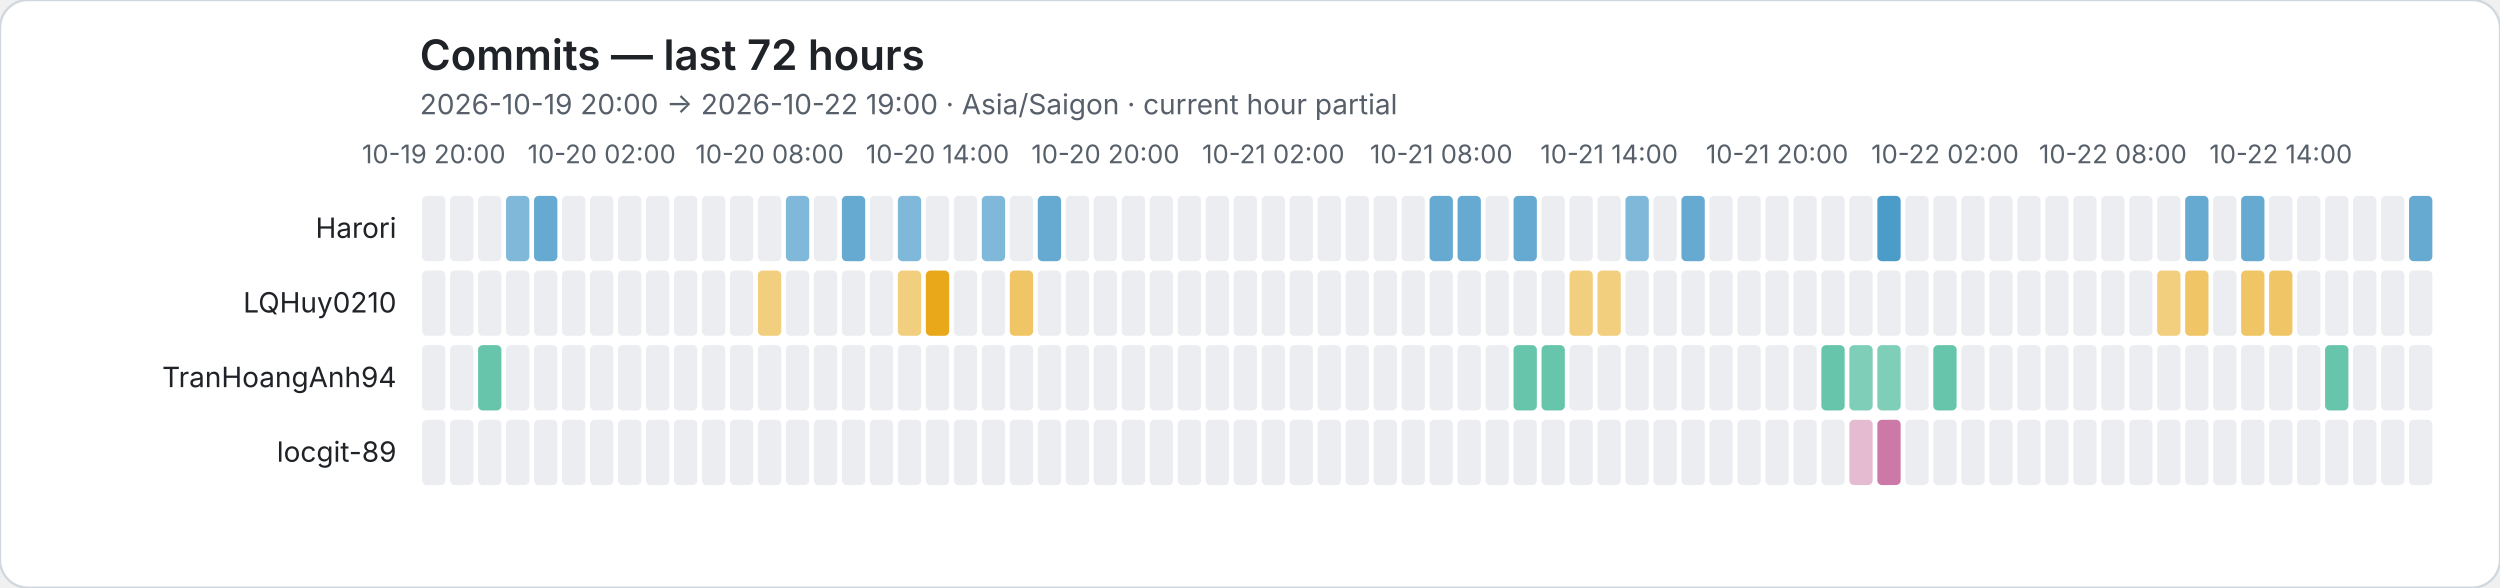
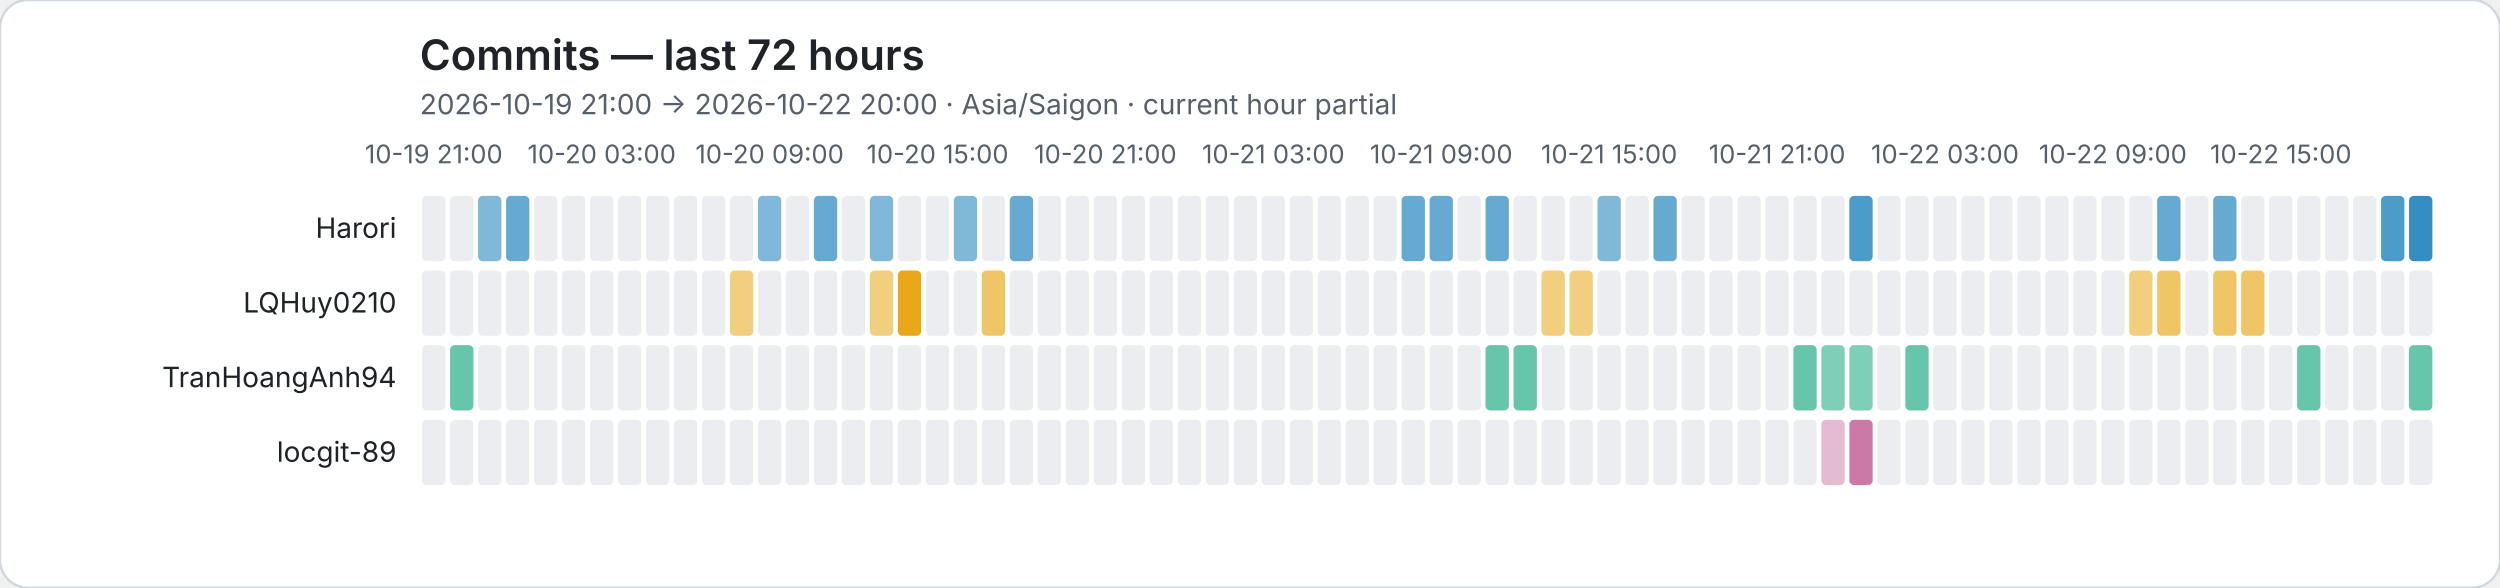
<svg xmlns="http://www.w3.org/2000/svg" role="img" viewBox="0 0 1072 252">
  <rect width="1072" height="252" rx="12" fill="#ffffff" stroke="#d0d7de" />
  <style>text{font-family:system-ui,-apple-system,BlinkMacSystemFont,"Segoe UI",sans-serif}.axis{fill:#57606a;font-size:11px}.heading{fill:#1f2328;font-size:18px;font-weight:600}.subheading{fill:#57606a;font-size:12px}.name{fill:#1f2328;font-size:12px}</style>
  <text class="heading" x="180" y="30">Commits — last 72 hours</text>
-   <text class="subheading" x="180" y="49">2026-10-19 20:00 → 2026-10-22 19:00 · Asia/Saigon · current hour partial</text>
-   <text class="axis" x="186" y="70" text-anchor="middle">10-19 20:00</text>
-   <text class="axis" x="258" y="70" text-anchor="middle">10-20 02:00</text>
-   <text class="axis" x="330" y="70" text-anchor="middle">10-20 08:00</text>
-   <text class="axis" x="402" y="70" text-anchor="middle">10-20 14:00</text>
-   <text class="axis" x="474" y="70" text-anchor="middle">10-20 20:00</text>
-   <text class="axis" x="546" y="70" text-anchor="middle">10-21 02:00</text>
-   <text class="axis" x="618" y="70" text-anchor="middle">10-21 08:00</text>
-   <text class="axis" x="690" y="70" text-anchor="middle">10-21 14:00</text>
-   <text class="axis" x="762" y="70" text-anchor="middle">10-21 20:00</text>
-   <text class="axis" x="834" y="70" text-anchor="middle">10-22 02:00</text>
-   <text class="axis" x="906" y="70" text-anchor="middle">10-22 08:00</text>
-   <text class="axis" x="978" y="70" text-anchor="middle">10-22 14:00</text>
+   <text class="subheading" x="180" y="49">2026-10-19 21:00 → 2026-10-22 20:00 · Asia/Saigon · current hour partial</text>
+   <text class="axis" x="186" y="70" text-anchor="middle">10-19 21:00</text>
+   <text class="axis" x="258" y="70" text-anchor="middle">10-20 03:00</text>
+   <text class="axis" x="330" y="70" text-anchor="middle">10-20 09:00</text>
+   <text class="axis" x="402" y="70" text-anchor="middle">10-20 15:00</text>
+   <text class="axis" x="474" y="70" text-anchor="middle">10-20 21:00</text>
+   <text class="axis" x="546" y="70" text-anchor="middle">10-21 03:00</text>
+   <text class="axis" x="618" y="70" text-anchor="middle">10-21 09:00</text>
+   <text class="axis" x="690" y="70" text-anchor="middle">10-21 15:00</text>
+   <text class="axis" x="762" y="70" text-anchor="middle">10-21 21:00</text>
+   <text class="axis" x="834" y="70" text-anchor="middle">10-22 03:00</text>
+   <text class="axis" x="906" y="70" text-anchor="middle">10-22 09:00</text>
+   <text class="axis" x="978" y="70" text-anchor="middle">10-22 15:00</text>
  <text class="name" x="170" y="102" text-anchor="end">Harori</text>
  <rect data-hour="0" x="181" y="84" width="10" height="28" rx="2" fill="#ebedf0" />
  <rect data-hour="1" x="193" y="84" width="10" height="28" rx="2" fill="#ebedf0" />
-   <rect data-hour="2" x="205" y="84" width="10" height="28" rx="2" fill="#ebedf0" />
-   <rect data-hour="3" x="217" y="84" width="10" height="28" rx="2" fill="rgba(0, 114, 178, 0.50)" />
-   <rect data-hour="4" x="229" y="84" width="10" height="28" rx="2" fill="rgba(0, 114, 178, 0.60)" />
+   <rect data-hour="2" x="205" y="84" width="10" height="28" rx="2" fill="rgba(0, 114, 178, 0.50)" />
+   <rect data-hour="3" x="217" y="84" width="10" height="28" rx="2" fill="rgba(0, 114, 178, 0.60)" />
+   <rect data-hour="4" x="229" y="84" width="10" height="28" rx="2" fill="#ebedf0" />
  <rect data-hour="5" x="241" y="84" width="10" height="28" rx="2" fill="#ebedf0" />
  <rect data-hour="6" x="253" y="84" width="10" height="28" rx="2" fill="#ebedf0" />
  <rect data-hour="7" x="265" y="84" width="10" height="28" rx="2" fill="#ebedf0" />
  <rect data-hour="8" x="277" y="84" width="10" height="28" rx="2" fill="#ebedf0" />
  <rect data-hour="9" x="289" y="84" width="10" height="28" rx="2" fill="#ebedf0" />
  <rect data-hour="10" x="301" y="84" width="10" height="28" rx="2" fill="#ebedf0" />
  <rect data-hour="11" x="313" y="84" width="10" height="28" rx="2" fill="#ebedf0" />
-   <rect data-hour="12" x="325" y="84" width="10" height="28" rx="2" fill="#ebedf0" />
-   <rect data-hour="13" x="337" y="84" width="10" height="28" rx="2" fill="rgba(0, 114, 178, 0.50)" />
-   <rect data-hour="14" x="349" y="84" width="10" height="28" rx="2" fill="#ebedf0" />
-   <rect data-hour="15" x="361" y="84" width="10" height="28" rx="2" fill="rgba(0, 114, 178, 0.60)" />
-   <rect data-hour="16" x="373" y="84" width="10" height="28" rx="2" fill="#ebedf0" />
-   <rect data-hour="17" x="385" y="84" width="10" height="28" rx="2" fill="rgba(0, 114, 178, 0.50)" />
+   <rect data-hour="12" x="325" y="84" width="10" height="28" rx="2" fill="rgba(0, 114, 178, 0.50)" />
+   <rect data-hour="13" x="337" y="84" width="10" height="28" rx="2" fill="#ebedf0" />
+   <rect data-hour="14" x="349" y="84" width="10" height="28" rx="2" fill="rgba(0, 114, 178, 0.60)" />
+   <rect data-hour="15" x="361" y="84" width="10" height="28" rx="2" fill="#ebedf0" />
+   <rect data-hour="16" x="373" y="84" width="10" height="28" rx="2" fill="rgba(0, 114, 178, 0.50)" />
+   <rect data-hour="17" x="385" y="84" width="10" height="28" rx="2" fill="#ebedf0" />
  <rect data-hour="18" x="397" y="84" width="10" height="28" rx="2" fill="#ebedf0" />
-   <rect data-hour="19" x="409" y="84" width="10" height="28" rx="2" fill="#ebedf0" />
-   <rect data-hour="20" x="421" y="84" width="10" height="28" rx="2" fill="rgba(0, 114, 178, 0.50)" />
-   <rect data-hour="21" x="433" y="84" width="10" height="28" rx="2" fill="#ebedf0" />
-   <rect data-hour="22" x="445" y="84" width="10" height="28" rx="2" fill="rgba(0, 114, 178, 0.60)" />
+   <rect data-hour="19" x="409" y="84" width="10" height="28" rx="2" fill="rgba(0, 114, 178, 0.50)" />
+   <rect data-hour="20" x="421" y="84" width="10" height="28" rx="2" fill="#ebedf0" />
+   <rect data-hour="21" x="433" y="84" width="10" height="28" rx="2" fill="rgba(0, 114, 178, 0.60)" />
+   <rect data-hour="22" x="445" y="84" width="10" height="28" rx="2" fill="#ebedf0" />
  <rect data-hour="23" x="457" y="84" width="10" height="28" rx="2" fill="#ebedf0" />
  <rect data-hour="24" x="469" y="84" width="10" height="28" rx="2" fill="#ebedf0" />
  <rect data-hour="25" x="481" y="84" width="10" height="28" rx="2" fill="#ebedf0" />
  <rect data-hour="26" x="493" y="84" width="10" height="28" rx="2" fill="#ebedf0" />
  <rect data-hour="27" x="505" y="84" width="10" height="28" rx="2" fill="#ebedf0" />
  <rect data-hour="28" x="517" y="84" width="10" height="28" rx="2" fill="#ebedf0" />
  <rect data-hour="29" x="529" y="84" width="10" height="28" rx="2" fill="#ebedf0" />
  <rect data-hour="30" x="541" y="84" width="10" height="28" rx="2" fill="#ebedf0" />
  <rect data-hour="31" x="553" y="84" width="10" height="28" rx="2" fill="#ebedf0" />
  <rect data-hour="32" x="565" y="84" width="10" height="28" rx="2" fill="#ebedf0" />
  <rect data-hour="33" x="577" y="84" width="10" height="28" rx="2" fill="#ebedf0" />
  <rect data-hour="34" x="589" y="84" width="10" height="28" rx="2" fill="#ebedf0" />
-   <rect data-hour="35" x="601" y="84" width="10" height="28" rx="2" fill="#ebedf0" />
+   <rect data-hour="35" x="601" y="84" width="10" height="28" rx="2" fill="rgba(0, 114, 178, 0.60)" />
  <rect data-hour="36" x="613" y="84" width="10" height="28" rx="2" fill="rgba(0, 114, 178, 0.60)" />
-   <rect data-hour="37" x="625" y="84" width="10" height="28" rx="2" fill="rgba(0, 114, 178, 0.60)" />
-   <rect data-hour="38" x="637" y="84" width="10" height="28" rx="2" fill="#ebedf0" />
-   <rect data-hour="39" x="649" y="84" width="10" height="28" rx="2" fill="rgba(0, 114, 178, 0.60)" />
+   <rect data-hour="37" x="625" y="84" width="10" height="28" rx="2" fill="#ebedf0" />
+   <rect data-hour="38" x="637" y="84" width="10" height="28" rx="2" fill="rgba(0, 114, 178, 0.60)" />
+   <rect data-hour="39" x="649" y="84" width="10" height="28" rx="2" fill="#ebedf0" />
  <rect data-hour="40" x="661" y="84" width="10" height="28" rx="2" fill="#ebedf0" />
  <rect data-hour="41" x="673" y="84" width="10" height="28" rx="2" fill="#ebedf0" />
-   <rect data-hour="42" x="685" y="84" width="10" height="28" rx="2" fill="#ebedf0" />
-   <rect data-hour="43" x="697" y="84" width="10" height="28" rx="2" fill="rgba(0, 114, 178, 0.50)" />
-   <rect data-hour="44" x="709" y="84" width="10" height="28" rx="2" fill="#ebedf0" />
-   <rect data-hour="45" x="721" y="84" width="10" height="28" rx="2" fill="rgba(0, 114, 178, 0.60)" />
+   <rect data-hour="42" x="685" y="84" width="10" height="28" rx="2" fill="rgba(0, 114, 178, 0.50)" />
+   <rect data-hour="43" x="697" y="84" width="10" height="28" rx="2" fill="#ebedf0" />
+   <rect data-hour="44" x="709" y="84" width="10" height="28" rx="2" fill="rgba(0, 114, 178, 0.60)" />
+   <rect data-hour="45" x="721" y="84" width="10" height="28" rx="2" fill="#ebedf0" />
  <rect data-hour="46" x="733" y="84" width="10" height="28" rx="2" fill="#ebedf0" />
  <rect data-hour="47" x="745" y="84" width="10" height="28" rx="2" fill="#ebedf0" />
  <rect data-hour="48" x="757" y="84" width="10" height="28" rx="2" fill="#ebedf0" />
  <rect data-hour="49" x="769" y="84" width="10" height="28" rx="2" fill="#ebedf0" />
  <rect data-hour="50" x="781" y="84" width="10" height="28" rx="2" fill="#ebedf0" />
-   <rect data-hour="51" x="793" y="84" width="10" height="28" rx="2" fill="#ebedf0" />
-   <rect data-hour="52" x="805" y="84" width="10" height="28" rx="2" fill="rgba(0, 114, 178, 0.70)" />
+   <rect data-hour="51" x="793" y="84" width="10" height="28" rx="2" fill="rgba(0, 114, 178, 0.70)" />
+   <rect data-hour="52" x="805" y="84" width="10" height="28" rx="2" fill="#ebedf0" />
  <rect data-hour="53" x="817" y="84" width="10" height="28" rx="2" fill="#ebedf0" />
  <rect data-hour="54" x="829" y="84" width="10" height="28" rx="2" fill="#ebedf0" />
  <rect data-hour="55" x="841" y="84" width="10" height="28" rx="2" fill="#ebedf0" />
  <rect data-hour="56" x="853" y="84" width="10" height="28" rx="2" fill="#ebedf0" />
  <rect data-hour="57" x="865" y="84" width="10" height="28" rx="2" fill="#ebedf0" />
  <rect data-hour="58" x="877" y="84" width="10" height="28" rx="2" fill="#ebedf0" />
  <rect data-hour="59" x="889" y="84" width="10" height="28" rx="2" fill="#ebedf0" />
  <rect data-hour="60" x="901" y="84" width="10" height="28" rx="2" fill="#ebedf0" />
  <rect data-hour="61" x="913" y="84" width="10" height="28" rx="2" fill="#ebedf0" />
-   <rect data-hour="62" x="925" y="84" width="10" height="28" rx="2" fill="#ebedf0" />
-   <rect data-hour="63" x="937" y="84" width="10" height="28" rx="2" fill="rgba(0, 114, 178, 0.60)" />
-   <rect data-hour="64" x="949" y="84" width="10" height="28" rx="2" fill="#ebedf0" />
-   <rect data-hour="65" x="961" y="84" width="10" height="28" rx="2" fill="rgba(0, 114, 178, 0.60)" />
+   <rect data-hour="62" x="925" y="84" width="10" height="28" rx="2" fill="rgba(0, 114, 178, 0.60)" />
+   <rect data-hour="63" x="937" y="84" width="10" height="28" rx="2" fill="#ebedf0" />
+   <rect data-hour="64" x="949" y="84" width="10" height="28" rx="2" fill="rgba(0, 114, 178, 0.60)" />
+   <rect data-hour="65" x="961" y="84" width="10" height="28" rx="2" fill="#ebedf0" />
  <rect data-hour="66" x="973" y="84" width="10" height="28" rx="2" fill="#ebedf0" />
  <rect data-hour="67" x="985" y="84" width="10" height="28" rx="2" fill="#ebedf0" />
  <rect data-hour="68" x="997" y="84" width="10" height="28" rx="2" fill="#ebedf0" />
  <rect data-hour="69" x="1009" y="84" width="10" height="28" rx="2" fill="#ebedf0" />
-   <rect data-hour="70" x="1021" y="84" width="10" height="28" rx="2" fill="#ebedf0" />
-   <rect data-hour="71" x="1033" y="84" width="10" height="28" rx="2" fill="rgba(0, 114, 178, 0.60)" />
+   <rect data-hour="70" x="1021" y="84" width="10" height="28" rx="2" fill="rgba(0, 114, 178, 0.70)" />
+   <rect data-hour="71" x="1033" y="84" width="10" height="28" rx="2" fill="rgba(0, 114, 178, 0.80)" />
  <text class="name" x="170" y="134" text-anchor="end">LQHuy0210</text>
  <rect data-hour="0" x="181" y="116" width="10" height="28" rx="2" fill="#ebedf0" />
  <rect data-hour="1" x="193" y="116" width="10" height="28" rx="2" fill="#ebedf0" />
  <rect data-hour="2" x="205" y="116" width="10" height="28" rx="2" fill="#ebedf0" />
  <rect data-hour="3" x="217" y="116" width="10" height="28" rx="2" fill="#ebedf0" />
  <rect data-hour="4" x="229" y="116" width="10" height="28" rx="2" fill="#ebedf0" />
  <rect data-hour="5" x="241" y="116" width="10" height="28" rx="2" fill="#ebedf0" />
  <rect data-hour="6" x="253" y="116" width="10" height="28" rx="2" fill="#ebedf0" />
  <rect data-hour="7" x="265" y="116" width="10" height="28" rx="2" fill="#ebedf0" />
  <rect data-hour="8" x="277" y="116" width="10" height="28" rx="2" fill="#ebedf0" />
  <rect data-hour="9" x="289" y="116" width="10" height="28" rx="2" fill="#ebedf0" />
  <rect data-hour="10" x="301" y="116" width="10" height="28" rx="2" fill="#ebedf0" />
-   <rect data-hour="11" x="313" y="116" width="10" height="28" rx="2" fill="#ebedf0" />
-   <rect data-hour="12" x="325" y="116" width="10" height="28" rx="2" fill="rgba(230, 159, 0, 0.50)" />
+   <rect data-hour="11" x="313" y="116" width="10" height="28" rx="2" fill="rgba(230, 159, 0, 0.50)" />
+   <rect data-hour="12" x="325" y="116" width="10" height="28" rx="2" fill="#ebedf0" />
  <rect data-hour="13" x="337" y="116" width="10" height="28" rx="2" fill="#ebedf0" />
  <rect data-hour="14" x="349" y="116" width="10" height="28" rx="2" fill="#ebedf0" />
  <rect data-hour="15" x="361" y="116" width="10" height="28" rx="2" fill="#ebedf0" />
-   <rect data-hour="16" x="373" y="116" width="10" height="28" rx="2" fill="#ebedf0" />
-   <rect data-hour="17" x="385" y="116" width="10" height="28" rx="2" fill="rgba(230, 159, 0, 0.50)" />
-   <rect data-hour="18" x="397" y="116" width="10" height="28" rx="2" fill="rgba(230, 159, 0, 0.90)" />
+   <rect data-hour="16" x="373" y="116" width="10" height="28" rx="2" fill="rgba(230, 159, 0, 0.50)" />
+   <rect data-hour="17" x="385" y="116" width="10" height="28" rx="2" fill="rgba(230, 159, 0, 0.90)" />
+   <rect data-hour="18" x="397" y="116" width="10" height="28" rx="2" fill="#ebedf0" />
  <rect data-hour="19" x="409" y="116" width="10" height="28" rx="2" fill="#ebedf0" />
-   <rect data-hour="20" x="421" y="116" width="10" height="28" rx="2" fill="#ebedf0" />
-   <rect data-hour="21" x="433" y="116" width="10" height="28" rx="2" fill="rgba(230, 159, 0, 0.60)" />
+   <rect data-hour="20" x="421" y="116" width="10" height="28" rx="2" fill="rgba(230, 159, 0, 0.60)" />
+   <rect data-hour="21" x="433" y="116" width="10" height="28" rx="2" fill="#ebedf0" />
  <rect data-hour="22" x="445" y="116" width="10" height="28" rx="2" fill="#ebedf0" />
  <rect data-hour="23" x="457" y="116" width="10" height="28" rx="2" fill="#ebedf0" />
  <rect data-hour="24" x="469" y="116" width="10" height="28" rx="2" fill="#ebedf0" />
  <rect data-hour="25" x="481" y="116" width="10" height="28" rx="2" fill="#ebedf0" />
  <rect data-hour="26" x="493" y="116" width="10" height="28" rx="2" fill="#ebedf0" />
  <rect data-hour="27" x="505" y="116" width="10" height="28" rx="2" fill="#ebedf0" />
  <rect data-hour="28" x="517" y="116" width="10" height="28" rx="2" fill="#ebedf0" />
  <rect data-hour="29" x="529" y="116" width="10" height="28" rx="2" fill="#ebedf0" />
  <rect data-hour="30" x="541" y="116" width="10" height="28" rx="2" fill="#ebedf0" />
  <rect data-hour="31" x="553" y="116" width="10" height="28" rx="2" fill="#ebedf0" />
  <rect data-hour="32" x="565" y="116" width="10" height="28" rx="2" fill="#ebedf0" />
  <rect data-hour="33" x="577" y="116" width="10" height="28" rx="2" fill="#ebedf0" />
  <rect data-hour="34" x="589" y="116" width="10" height="28" rx="2" fill="#ebedf0" />
  <rect data-hour="35" x="601" y="116" width="10" height="28" rx="2" fill="#ebedf0" />
  <rect data-hour="36" x="613" y="116" width="10" height="28" rx="2" fill="#ebedf0" />
  <rect data-hour="37" x="625" y="116" width="10" height="28" rx="2" fill="#ebedf0" />
  <rect data-hour="38" x="637" y="116" width="10" height="28" rx="2" fill="#ebedf0" />
  <rect data-hour="39" x="649" y="116" width="10" height="28" rx="2" fill="#ebedf0" />
-   <rect data-hour="40" x="661" y="116" width="10" height="28" rx="2" fill="#ebedf0" />
+   <rect data-hour="40" x="661" y="116" width="10" height="28" rx="2" fill="rgba(230, 159, 0, 0.50)" />
  <rect data-hour="41" x="673" y="116" width="10" height="28" rx="2" fill="rgba(230, 159, 0, 0.50)" />
-   <rect data-hour="42" x="685" y="116" width="10" height="28" rx="2" fill="rgba(230, 159, 0, 0.50)" />
+   <rect data-hour="42" x="685" y="116" width="10" height="28" rx="2" fill="#ebedf0" />
  <rect data-hour="43" x="697" y="116" width="10" height="28" rx="2" fill="#ebedf0" />
  <rect data-hour="44" x="709" y="116" width="10" height="28" rx="2" fill="#ebedf0" />
  <rect data-hour="45" x="721" y="116" width="10" height="28" rx="2" fill="#ebedf0" />
  <rect data-hour="46" x="733" y="116" width="10" height="28" rx="2" fill="#ebedf0" />
  <rect data-hour="47" x="745" y="116" width="10" height="28" rx="2" fill="#ebedf0" />
  <rect data-hour="48" x="757" y="116" width="10" height="28" rx="2" fill="#ebedf0" />
  <rect data-hour="49" x="769" y="116" width="10" height="28" rx="2" fill="#ebedf0" />
  <rect data-hour="50" x="781" y="116" width="10" height="28" rx="2" fill="#ebedf0" />
  <rect data-hour="51" x="793" y="116" width="10" height="28" rx="2" fill="#ebedf0" />
  <rect data-hour="52" x="805" y="116" width="10" height="28" rx="2" fill="#ebedf0" />
  <rect data-hour="53" x="817" y="116" width="10" height="28" rx="2" fill="#ebedf0" />
  <rect data-hour="54" x="829" y="116" width="10" height="28" rx="2" fill="#ebedf0" />
  <rect data-hour="55" x="841" y="116" width="10" height="28" rx="2" fill="#ebedf0" />
  <rect data-hour="56" x="853" y="116" width="10" height="28" rx="2" fill="#ebedf0" />
  <rect data-hour="57" x="865" y="116" width="10" height="28" rx="2" fill="#ebedf0" />
  <rect data-hour="58" x="877" y="116" width="10" height="28" rx="2" fill="#ebedf0" />
  <rect data-hour="59" x="889" y="116" width="10" height="28" rx="2" fill="#ebedf0" />
  <rect data-hour="60" x="901" y="116" width="10" height="28" rx="2" fill="#ebedf0" />
-   <rect data-hour="61" x="913" y="116" width="10" height="28" rx="2" fill="#ebedf0" />
-   <rect data-hour="62" x="925" y="116" width="10" height="28" rx="2" fill="rgba(230, 159, 0, 0.50)" />
-   <rect data-hour="63" x="937" y="116" width="10" height="28" rx="2" fill="rgba(230, 159, 0, 0.60)" />
-   <rect data-hour="64" x="949" y="116" width="10" height="28" rx="2" fill="#ebedf0" />
+   <rect data-hour="61" x="913" y="116" width="10" height="28" rx="2" fill="rgba(230, 159, 0, 0.50)" />
+   <rect data-hour="62" x="925" y="116" width="10" height="28" rx="2" fill="rgba(230, 159, 0, 0.60)" />
+   <rect data-hour="63" x="937" y="116" width="10" height="28" rx="2" fill="#ebedf0" />
+   <rect data-hour="64" x="949" y="116" width="10" height="28" rx="2" fill="rgba(230, 159, 0, 0.60)" />
  <rect data-hour="65" x="961" y="116" width="10" height="28" rx="2" fill="rgba(230, 159, 0, 0.60)" />
-   <rect data-hour="66" x="973" y="116" width="10" height="28" rx="2" fill="rgba(230, 159, 0, 0.60)" />
+   <rect data-hour="66" x="973" y="116" width="10" height="28" rx="2" fill="#ebedf0" />
  <rect data-hour="67" x="985" y="116" width="10" height="28" rx="2" fill="#ebedf0" />
  <rect data-hour="68" x="997" y="116" width="10" height="28" rx="2" fill="#ebedf0" />
  <rect data-hour="69" x="1009" y="116" width="10" height="28" rx="2" fill="#ebedf0" />
  <rect data-hour="70" x="1021" y="116" width="10" height="28" rx="2" fill="#ebedf0" />
  <rect data-hour="71" x="1033" y="116" width="10" height="28" rx="2" fill="#ebedf0" />
  <text class="name" x="170" y="166" text-anchor="end">TranHoangAnh94</text>
  <rect data-hour="0" x="181" y="148" width="10" height="28" rx="2" fill="#ebedf0" />
-   <rect data-hour="1" x="193" y="148" width="10" height="28" rx="2" fill="#ebedf0" />
-   <rect data-hour="2" x="205" y="148" width="10" height="28" rx="2" fill="rgba(0, 158, 115, 0.60)" />
+   <rect data-hour="1" x="193" y="148" width="10" height="28" rx="2" fill="rgba(0, 158, 115, 0.60)" />
+   <rect data-hour="2" x="205" y="148" width="10" height="28" rx="2" fill="#ebedf0" />
  <rect data-hour="3" x="217" y="148" width="10" height="28" rx="2" fill="#ebedf0" />
  <rect data-hour="4" x="229" y="148" width="10" height="28" rx="2" fill="#ebedf0" />
  <rect data-hour="5" x="241" y="148" width="10" height="28" rx="2" fill="#ebedf0" />
  <rect data-hour="6" x="253" y="148" width="10" height="28" rx="2" fill="#ebedf0" />
  <rect data-hour="7" x="265" y="148" width="10" height="28" rx="2" fill="#ebedf0" />
  <rect data-hour="8" x="277" y="148" width="10" height="28" rx="2" fill="#ebedf0" />
  <rect data-hour="9" x="289" y="148" width="10" height="28" rx="2" fill="#ebedf0" />
  <rect data-hour="10" x="301" y="148" width="10" height="28" rx="2" fill="#ebedf0" />
  <rect data-hour="11" x="313" y="148" width="10" height="28" rx="2" fill="#ebedf0" />
  <rect data-hour="12" x="325" y="148" width="10" height="28" rx="2" fill="#ebedf0" />
  <rect data-hour="13" x="337" y="148" width="10" height="28" rx="2" fill="#ebedf0" />
  <rect data-hour="14" x="349" y="148" width="10" height="28" rx="2" fill="#ebedf0" />
  <rect data-hour="15" x="361" y="148" width="10" height="28" rx="2" fill="#ebedf0" />
  <rect data-hour="16" x="373" y="148" width="10" height="28" rx="2" fill="#ebedf0" />
  <rect data-hour="17" x="385" y="148" width="10" height="28" rx="2" fill="#ebedf0" />
  <rect data-hour="18" x="397" y="148" width="10" height="28" rx="2" fill="#ebedf0" />
  <rect data-hour="19" x="409" y="148" width="10" height="28" rx="2" fill="#ebedf0" />
  <rect data-hour="20" x="421" y="148" width="10" height="28" rx="2" fill="#ebedf0" />
  <rect data-hour="21" x="433" y="148" width="10" height="28" rx="2" fill="#ebedf0" />
  <rect data-hour="22" x="445" y="148" width="10" height="28" rx="2" fill="#ebedf0" />
  <rect data-hour="23" x="457" y="148" width="10" height="28" rx="2" fill="#ebedf0" />
  <rect data-hour="24" x="469" y="148" width="10" height="28" rx="2" fill="#ebedf0" />
  <rect data-hour="25" x="481" y="148" width="10" height="28" rx="2" fill="#ebedf0" />
  <rect data-hour="26" x="493" y="148" width="10" height="28" rx="2" fill="#ebedf0" />
  <rect data-hour="27" x="505" y="148" width="10" height="28" rx="2" fill="#ebedf0" />
  <rect data-hour="28" x="517" y="148" width="10" height="28" rx="2" fill="#ebedf0" />
  <rect data-hour="29" x="529" y="148" width="10" height="28" rx="2" fill="#ebedf0" />
  <rect data-hour="30" x="541" y="148" width="10" height="28" rx="2" fill="#ebedf0" />
  <rect data-hour="31" x="553" y="148" width="10" height="28" rx="2" fill="#ebedf0" />
  <rect data-hour="32" x="565" y="148" width="10" height="28" rx="2" fill="#ebedf0" />
  <rect data-hour="33" x="577" y="148" width="10" height="28" rx="2" fill="#ebedf0" />
  <rect data-hour="34" x="589" y="148" width="10" height="28" rx="2" fill="#ebedf0" />
  <rect data-hour="35" x="601" y="148" width="10" height="28" rx="2" fill="#ebedf0" />
  <rect data-hour="36" x="613" y="148" width="10" height="28" rx="2" fill="#ebedf0" />
  <rect data-hour="37" x="625" y="148" width="10" height="28" rx="2" fill="#ebedf0" />
-   <rect data-hour="38" x="637" y="148" width="10" height="28" rx="2" fill="#ebedf0" />
+   <rect data-hour="38" x="637" y="148" width="10" height="28" rx="2" fill="rgba(0, 158, 115, 0.60)" />
  <rect data-hour="39" x="649" y="148" width="10" height="28" rx="2" fill="rgba(0, 158, 115, 0.60)" />
-   <rect data-hour="40" x="661" y="148" width="10" height="28" rx="2" fill="rgba(0, 158, 115, 0.60)" />
+   <rect data-hour="40" x="661" y="148" width="10" height="28" rx="2" fill="#ebedf0" />
  <rect data-hour="41" x="673" y="148" width="10" height="28" rx="2" fill="#ebedf0" />
  <rect data-hour="42" x="685" y="148" width="10" height="28" rx="2" fill="#ebedf0" />
  <rect data-hour="43" x="697" y="148" width="10" height="28" rx="2" fill="#ebedf0" />
  <rect data-hour="44" x="709" y="148" width="10" height="28" rx="2" fill="#ebedf0" />
  <rect data-hour="45" x="721" y="148" width="10" height="28" rx="2" fill="#ebedf0" />
  <rect data-hour="46" x="733" y="148" width="10" height="28" rx="2" fill="#ebedf0" />
  <rect data-hour="47" x="745" y="148" width="10" height="28" rx="2" fill="#ebedf0" />
  <rect data-hour="48" x="757" y="148" width="10" height="28" rx="2" fill="#ebedf0" />
-   <rect data-hour="49" x="769" y="148" width="10" height="28" rx="2" fill="#ebedf0" />
-   <rect data-hour="50" x="781" y="148" width="10" height="28" rx="2" fill="rgba(0, 158, 115, 0.60)" />
+   <rect data-hour="49" x="769" y="148" width="10" height="28" rx="2" fill="rgba(0, 158, 115, 0.60)" />
+   <rect data-hour="50" x="781" y="148" width="10" height="28" rx="2" fill="rgba(0, 158, 115, 0.50)" />
  <rect data-hour="51" x="793" y="148" width="10" height="28" rx="2" fill="rgba(0, 158, 115, 0.50)" />
-   <rect data-hour="52" x="805" y="148" width="10" height="28" rx="2" fill="rgba(0, 158, 115, 0.50)" />
-   <rect data-hour="53" x="817" y="148" width="10" height="28" rx="2" fill="#ebedf0" />
-   <rect data-hour="54" x="829" y="148" width="10" height="28" rx="2" fill="rgba(0, 158, 115, 0.60)" />
+   <rect data-hour="52" x="805" y="148" width="10" height="28" rx="2" fill="#ebedf0" />
+   <rect data-hour="53" x="817" y="148" width="10" height="28" rx="2" fill="rgba(0, 158, 115, 0.60)" />
+   <rect data-hour="54" x="829" y="148" width="10" height="28" rx="2" fill="#ebedf0" />
  <rect data-hour="55" x="841" y="148" width="10" height="28" rx="2" fill="#ebedf0" />
  <rect data-hour="56" x="853" y="148" width="10" height="28" rx="2" fill="#ebedf0" />
  <rect data-hour="57" x="865" y="148" width="10" height="28" rx="2" fill="#ebedf0" />
  <rect data-hour="58" x="877" y="148" width="10" height="28" rx="2" fill="#ebedf0" />
  <rect data-hour="59" x="889" y="148" width="10" height="28" rx="2" fill="#ebedf0" />
  <rect data-hour="60" x="901" y="148" width="10" height="28" rx="2" fill="#ebedf0" />
  <rect data-hour="61" x="913" y="148" width="10" height="28" rx="2" fill="#ebedf0" />
  <rect data-hour="62" x="925" y="148" width="10" height="28" rx="2" fill="#ebedf0" />
  <rect data-hour="63" x="937" y="148" width="10" height="28" rx="2" fill="#ebedf0" />
  <rect data-hour="64" x="949" y="148" width="10" height="28" rx="2" fill="#ebedf0" />
  <rect data-hour="65" x="961" y="148" width="10" height="28" rx="2" fill="#ebedf0" />
  <rect data-hour="66" x="973" y="148" width="10" height="28" rx="2" fill="#ebedf0" />
-   <rect data-hour="67" x="985" y="148" width="10" height="28" rx="2" fill="#ebedf0" />
-   <rect data-hour="68" x="997" y="148" width="10" height="28" rx="2" fill="rgba(0, 158, 115, 0.60)" />
+   <rect data-hour="67" x="985" y="148" width="10" height="28" rx="2" fill="rgba(0, 158, 115, 0.60)" />
+   <rect data-hour="68" x="997" y="148" width="10" height="28" rx="2" fill="#ebedf0" />
  <rect data-hour="69" x="1009" y="148" width="10" height="28" rx="2" fill="#ebedf0" />
  <rect data-hour="70" x="1021" y="148" width="10" height="28" rx="2" fill="#ebedf0" />
-   <rect data-hour="71" x="1033" y="148" width="10" height="28" rx="2" fill="#ebedf0" />
+   <rect data-hour="71" x="1033" y="148" width="10" height="28" rx="2" fill="rgba(0, 158, 115, 0.60)" />
  <text class="name" x="170" y="198" text-anchor="end">locgit-89</text>
  <rect data-hour="0" x="181" y="180" width="10" height="28" rx="2" fill="#ebedf0" />
  <rect data-hour="1" x="193" y="180" width="10" height="28" rx="2" fill="#ebedf0" />
  <rect data-hour="2" x="205" y="180" width="10" height="28" rx="2" fill="#ebedf0" />
  <rect data-hour="3" x="217" y="180" width="10" height="28" rx="2" fill="#ebedf0" />
  <rect data-hour="4" x="229" y="180" width="10" height="28" rx="2" fill="#ebedf0" />
  <rect data-hour="5" x="241" y="180" width="10" height="28" rx="2" fill="#ebedf0" />
  <rect data-hour="6" x="253" y="180" width="10" height="28" rx="2" fill="#ebedf0" />
  <rect data-hour="7" x="265" y="180" width="10" height="28" rx="2" fill="#ebedf0" />
  <rect data-hour="8" x="277" y="180" width="10" height="28" rx="2" fill="#ebedf0" />
  <rect data-hour="9" x="289" y="180" width="10" height="28" rx="2" fill="#ebedf0" />
  <rect data-hour="10" x="301" y="180" width="10" height="28" rx="2" fill="#ebedf0" />
  <rect data-hour="11" x="313" y="180" width="10" height="28" rx="2" fill="#ebedf0" />
  <rect data-hour="12" x="325" y="180" width="10" height="28" rx="2" fill="#ebedf0" />
  <rect data-hour="13" x="337" y="180" width="10" height="28" rx="2" fill="#ebedf0" />
  <rect data-hour="14" x="349" y="180" width="10" height="28" rx="2" fill="#ebedf0" />
  <rect data-hour="15" x="361" y="180" width="10" height="28" rx="2" fill="#ebedf0" />
  <rect data-hour="16" x="373" y="180" width="10" height="28" rx="2" fill="#ebedf0" />
  <rect data-hour="17" x="385" y="180" width="10" height="28" rx="2" fill="#ebedf0" />
  <rect data-hour="18" x="397" y="180" width="10" height="28" rx="2" fill="#ebedf0" />
  <rect data-hour="19" x="409" y="180" width="10" height="28" rx="2" fill="#ebedf0" />
  <rect data-hour="20" x="421" y="180" width="10" height="28" rx="2" fill="#ebedf0" />
  <rect data-hour="21" x="433" y="180" width="10" height="28" rx="2" fill="#ebedf0" />
  <rect data-hour="22" x="445" y="180" width="10" height="28" rx="2" fill="#ebedf0" />
  <rect data-hour="23" x="457" y="180" width="10" height="28" rx="2" fill="#ebedf0" />
  <rect data-hour="24" x="469" y="180" width="10" height="28" rx="2" fill="#ebedf0" />
  <rect data-hour="25" x="481" y="180" width="10" height="28" rx="2" fill="#ebedf0" />
  <rect data-hour="26" x="493" y="180" width="10" height="28" rx="2" fill="#ebedf0" />
  <rect data-hour="27" x="505" y="180" width="10" height="28" rx="2" fill="#ebedf0" />
  <rect data-hour="28" x="517" y="180" width="10" height="28" rx="2" fill="#ebedf0" />
  <rect data-hour="29" x="529" y="180" width="10" height="28" rx="2" fill="#ebedf0" />
  <rect data-hour="30" x="541" y="180" width="10" height="28" rx="2" fill="#ebedf0" />
  <rect data-hour="31" x="553" y="180" width="10" height="28" rx="2" fill="#ebedf0" />
  <rect data-hour="32" x="565" y="180" width="10" height="28" rx="2" fill="#ebedf0" />
  <rect data-hour="33" x="577" y="180" width="10" height="28" rx="2" fill="#ebedf0" />
  <rect data-hour="34" x="589" y="180" width="10" height="28" rx="2" fill="#ebedf0" />
  <rect data-hour="35" x="601" y="180" width="10" height="28" rx="2" fill="#ebedf0" />
  <rect data-hour="36" x="613" y="180" width="10" height="28" rx="2" fill="#ebedf0" />
  <rect data-hour="37" x="625" y="180" width="10" height="28" rx="2" fill="#ebedf0" />
  <rect data-hour="38" x="637" y="180" width="10" height="28" rx="2" fill="#ebedf0" />
  <rect data-hour="39" x="649" y="180" width="10" height="28" rx="2" fill="#ebedf0" />
  <rect data-hour="40" x="661" y="180" width="10" height="28" rx="2" fill="#ebedf0" />
  <rect data-hour="41" x="673" y="180" width="10" height="28" rx="2" fill="#ebedf0" />
  <rect data-hour="42" x="685" y="180" width="10" height="28" rx="2" fill="#ebedf0" />
  <rect data-hour="43" x="697" y="180" width="10" height="28" rx="2" fill="#ebedf0" />
  <rect data-hour="44" x="709" y="180" width="10" height="28" rx="2" fill="#ebedf0" />
  <rect data-hour="45" x="721" y="180" width="10" height="28" rx="2" fill="#ebedf0" />
  <rect data-hour="46" x="733" y="180" width="10" height="28" rx="2" fill="#ebedf0" />
  <rect data-hour="47" x="745" y="180" width="10" height="28" rx="2" fill="#ebedf0" />
  <rect data-hour="48" x="757" y="180" width="10" height="28" rx="2" fill="#ebedf0" />
  <rect data-hour="49" x="769" y="180" width="10" height="28" rx="2" fill="#ebedf0" />
-   <rect data-hour="50" x="781" y="180" width="10" height="28" rx="2" fill="#ebedf0" />
-   <rect data-hour="51" x="793" y="180" width="10" height="28" rx="2" fill="rgba(204, 121, 167, 0.50)" />
-   <rect data-hour="52" x="805" y="180" width="10" height="28" rx="2" fill="rgba(204, 121, 167, 1.00)" />
+   <rect data-hour="50" x="781" y="180" width="10" height="28" rx="2" fill="rgba(204, 121, 167, 0.50)" />
+   <rect data-hour="51" x="793" y="180" width="10" height="28" rx="2" fill="rgba(204, 121, 167, 1.00)" />
+   <rect data-hour="52" x="805" y="180" width="10" height="28" rx="2" fill="#ebedf0" />
  <rect data-hour="53" x="817" y="180" width="10" height="28" rx="2" fill="#ebedf0" />
  <rect data-hour="54" x="829" y="180" width="10" height="28" rx="2" fill="#ebedf0" />
  <rect data-hour="55" x="841" y="180" width="10" height="28" rx="2" fill="#ebedf0" />
  <rect data-hour="56" x="853" y="180" width="10" height="28" rx="2" fill="#ebedf0" />
  <rect data-hour="57" x="865" y="180" width="10" height="28" rx="2" fill="#ebedf0" />
  <rect data-hour="58" x="877" y="180" width="10" height="28" rx="2" fill="#ebedf0" />
  <rect data-hour="59" x="889" y="180" width="10" height="28" rx="2" fill="#ebedf0" />
  <rect data-hour="60" x="901" y="180" width="10" height="28" rx="2" fill="#ebedf0" />
  <rect data-hour="61" x="913" y="180" width="10" height="28" rx="2" fill="#ebedf0" />
  <rect data-hour="62" x="925" y="180" width="10" height="28" rx="2" fill="#ebedf0" />
  <rect data-hour="63" x="937" y="180" width="10" height="28" rx="2" fill="#ebedf0" />
  <rect data-hour="64" x="949" y="180" width="10" height="28" rx="2" fill="#ebedf0" />
  <rect data-hour="65" x="961" y="180" width="10" height="28" rx="2" fill="#ebedf0" />
  <rect data-hour="66" x="973" y="180" width="10" height="28" rx="2" fill="#ebedf0" />
  <rect data-hour="67" x="985" y="180" width="10" height="28" rx="2" fill="#ebedf0" />
  <rect data-hour="68" x="997" y="180" width="10" height="28" rx="2" fill="#ebedf0" />
  <rect data-hour="69" x="1009" y="180" width="10" height="28" rx="2" fill="#ebedf0" />
  <rect data-hour="70" x="1021" y="180" width="10" height="28" rx="2" fill="#ebedf0" />
  <rect data-hour="71" x="1033" y="180" width="10" height="28" rx="2" fill="#ebedf0" />
</svg>
